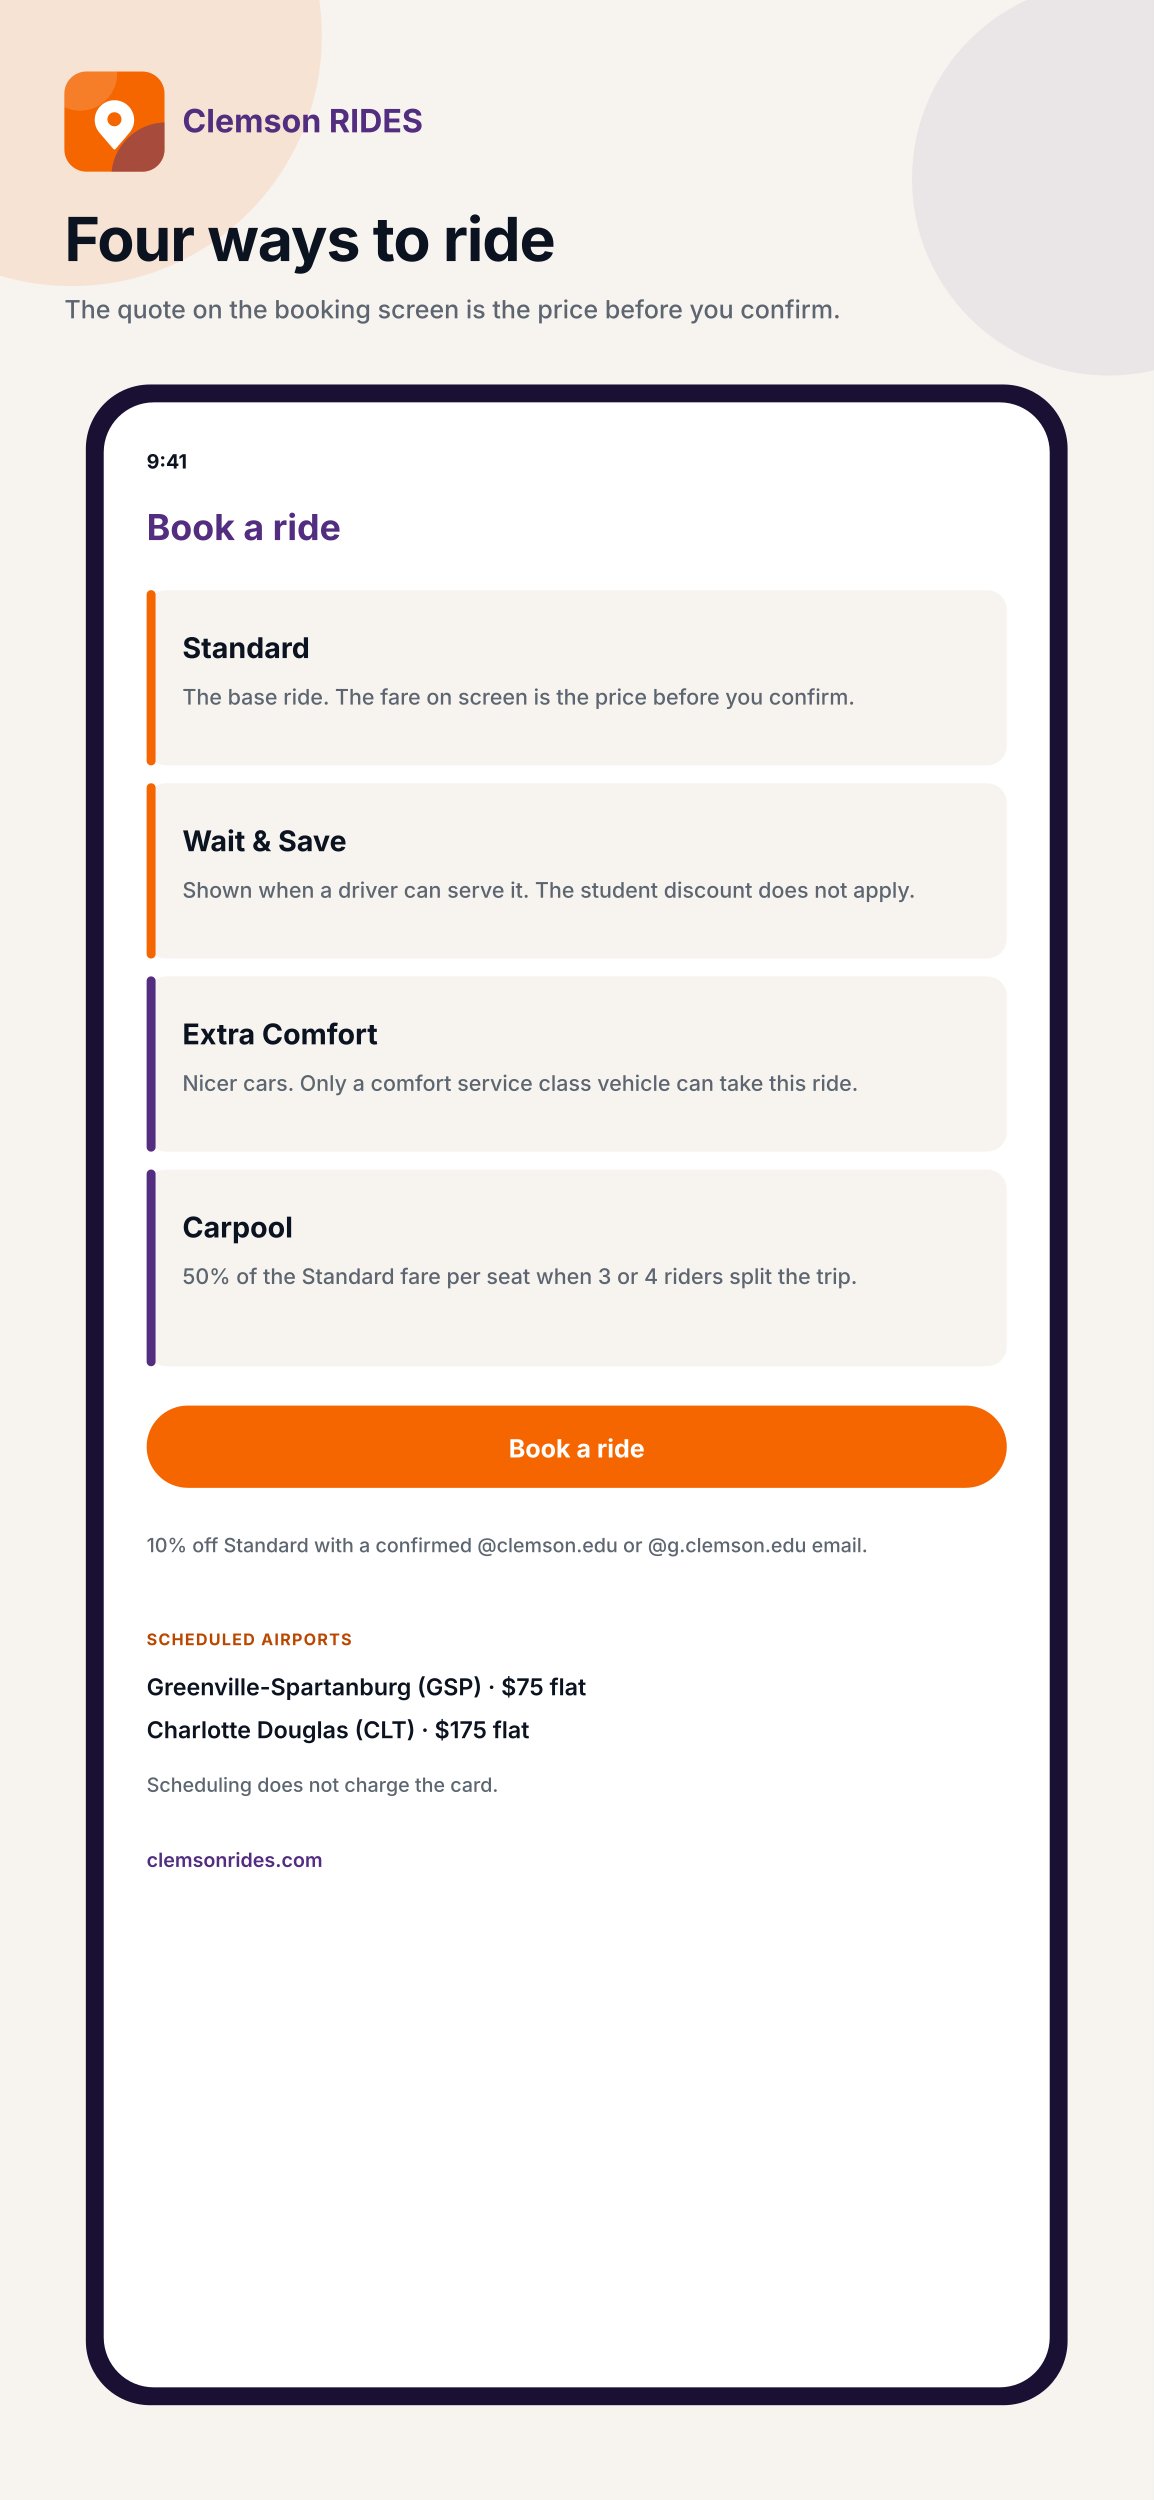
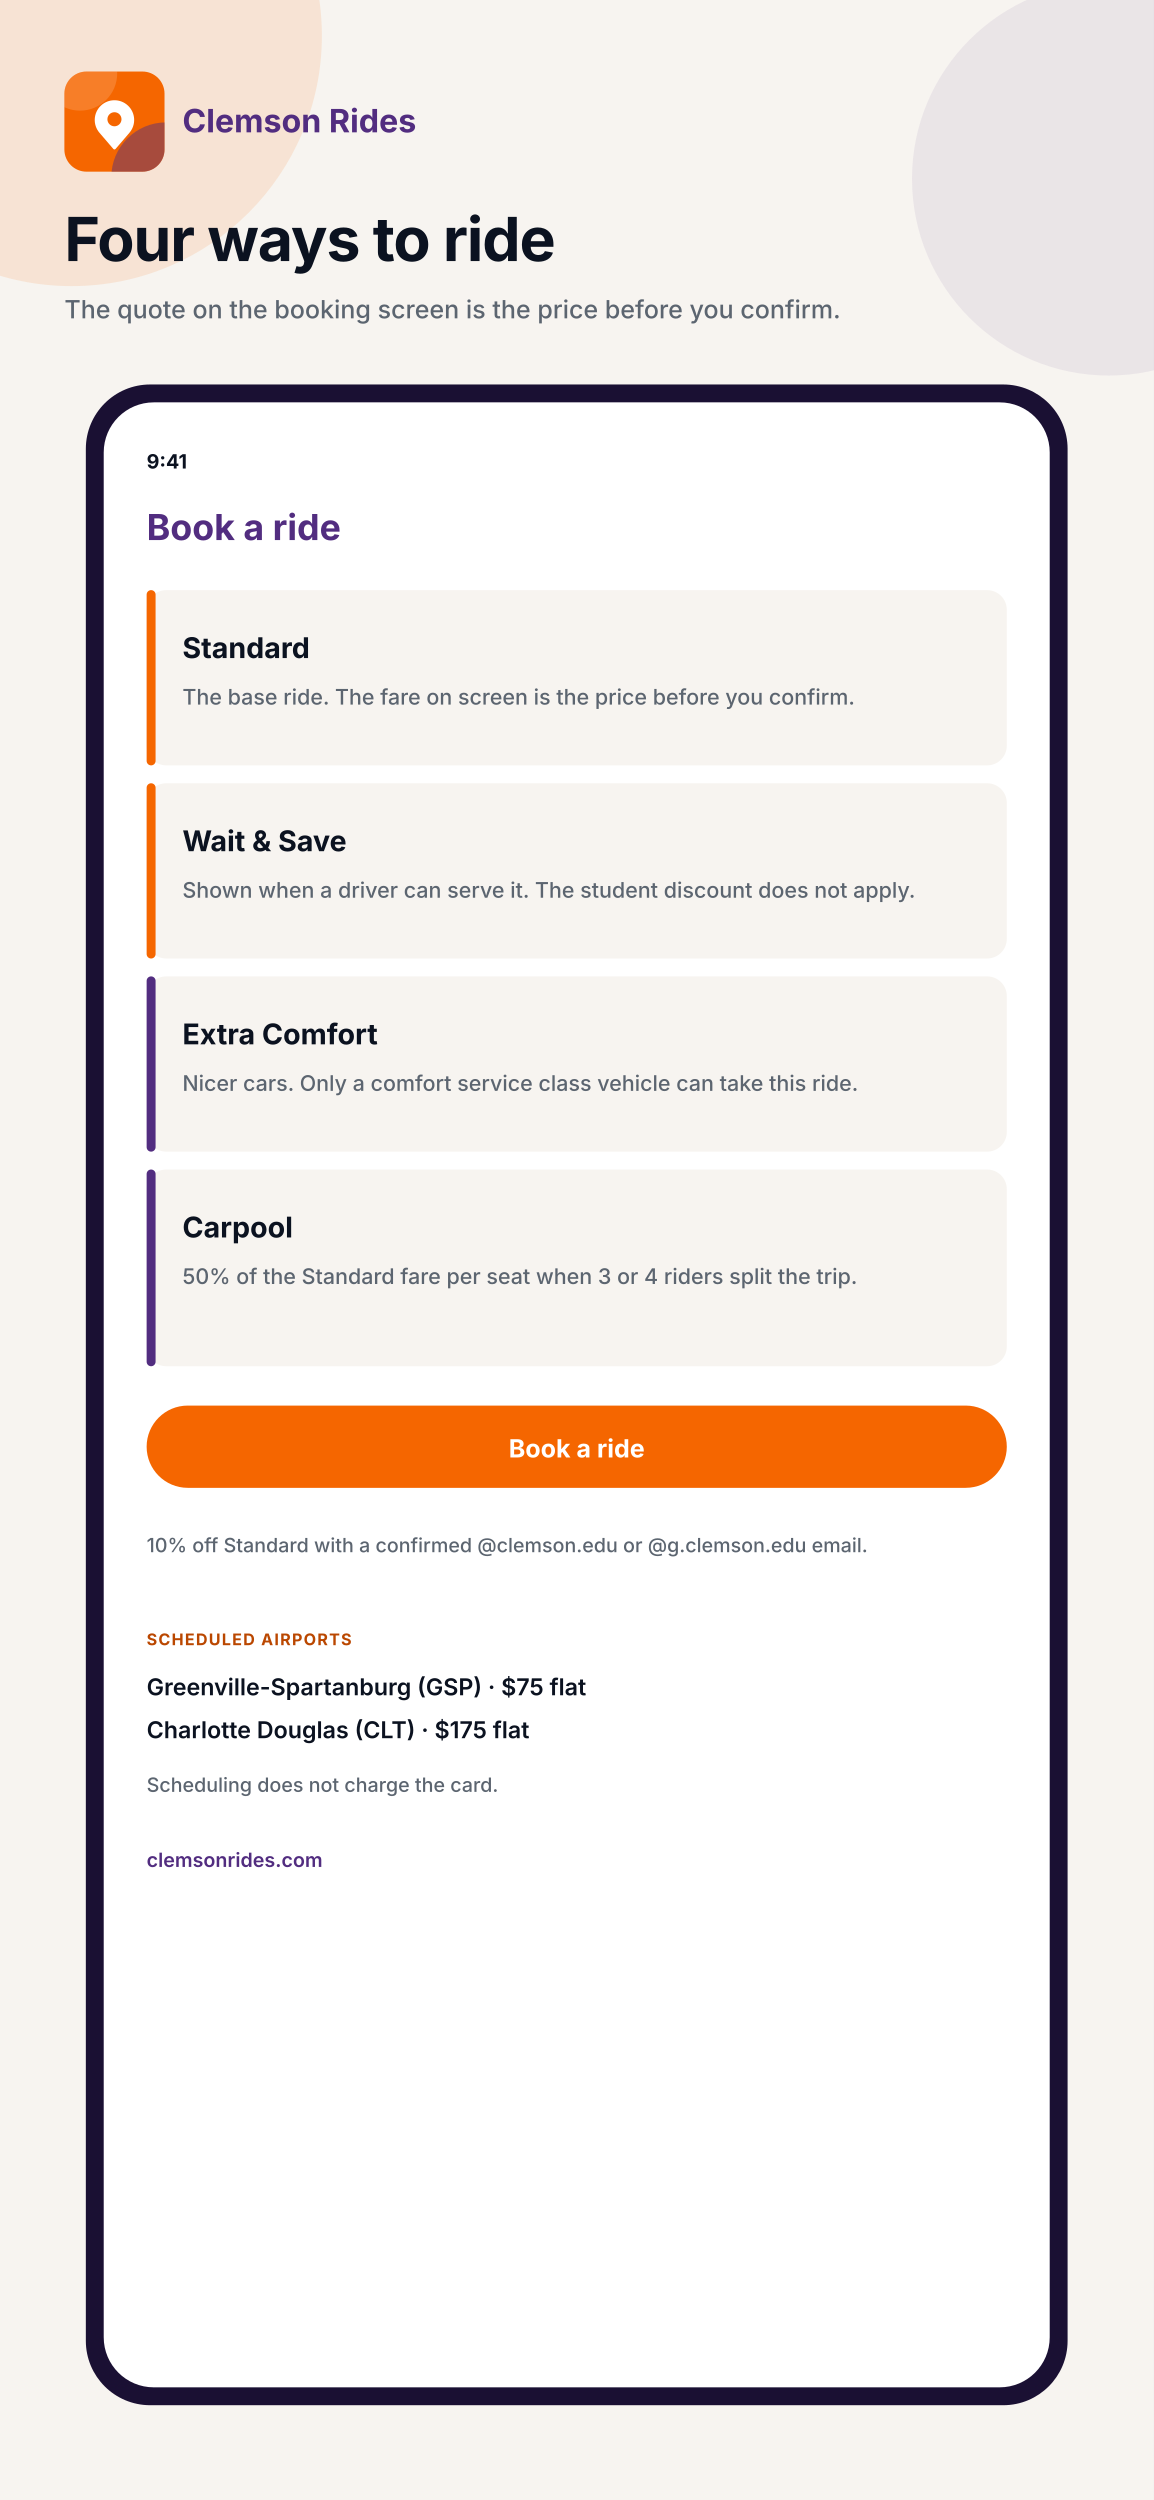
<svg xmlns="http://www.w3.org/2000/svg" width="1290" height="2796" viewBox="0 0 1290 2796">
  <rect width="1290" height="2796" fill="#F7F4F0" />
  <circle cx="80" cy="40" r="280" fill="#F56600" opacity="0.12" />
  <circle cx="1240" cy="200" r="220" fill="#522D80" opacity="0.08" />
  <svg x="72" y="80" width="112" height="112" viewBox="0 0 1024 1024">
    <defs>
      <clipPath id="tile">
        <rect width="1024" height="1024" rx="226" />
      </clipPath>
    </defs>
    <g clip-path="url(#tile)">
      <rect width="1024" height="1024" fill="#F56600" />
      <circle cx="1040" cy="1080" r="560" fill="#522D80" opacity="0.48" />
      <circle cx="160" cy="20" r="380" fill="#FFFFFF" opacity="0.16" />
      <g transform="translate(512 560) scale(0.9) translate(-512 -520)">
        <path fill="#FFFFFF" fill-rule="evenodd" d="M 342.00 593.86 A 224.00 224.00 0 1 1 682.00 593.86 L 534.14 766.20 Q 512.00 800.00 489.86 766.20 Z M 432.00 440.00 A 80.00 80.00 0 1 1 592.00 440.02 A 80.00 80.00 0 1 1 432.00 440.00 Z" />
      </g>
    </g>
  </svg>
-   <text x="204" y="148" fill="#522D80" font-family="Inter, sans-serif" font-size="36" font-weight="700">Clemson RIDES</text>
+   <text x="204" y="148" fill="#522D80" font-family="Inter, sans-serif" font-size="36" font-weight="700">Clemson Rides</text>
  <text x="72" y="292" fill="#0B1220" font-family="Inter, sans-serif" font-size="68" font-weight="700" letter-spacing="-1.2">Four ways to ride</text>
  <text x="72" y="356" fill="#5C6570" font-family="Inter, sans-serif" font-size="28" font-weight="500">The quote on the booking screen is the price before you confirm.</text>
  <rect x="96" y="430" width="1098" height="2260" rx="72" fill="#1A1033" />
  <rect x="116" y="450" width="1058" height="2220" rx="56" fill="#FFFFFF" />
  <text x="164" y="524" fill="#0B1220" font-family="Inter, sans-serif" font-size="22" font-weight="700">9:41</text>
  <text x="164" y="604" fill="#522D80" font-family="Inter, sans-serif" font-size="40" font-weight="700">Book a ride</text>
  <rect x="164" y="660" width="962" height="196" rx="22" fill="#F7F4F0" />
  <rect x="164" y="660" width="10" height="196" rx="5" fill="#F56600" />
  <text x="204" y="736" fill="#0B1220" font-family="Inter, sans-serif" font-size="32" font-weight="700">Standard</text>
  <text x="204" y="788" fill="#5C6570" font-family="Inter, sans-serif" font-size="24" font-weight="500">The base ride. The fare on screen is the price before you confirm.</text>
  <rect x="164" y="876" width="962" height="196" rx="22" fill="#F7F4F0" />
  <rect x="164" y="876" width="10" height="196" rx="5" fill="#F56600" />
  <text x="204" y="952" fill="#0B1220" font-family="Inter, sans-serif" font-size="32" font-weight="700">Wait &amp; Save</text>
  <text x="204" y="1004" fill="#5C6570" font-family="Inter, sans-serif" font-size="24" font-weight="500">Shown when a driver can serve it. The student discount does not apply.</text>
  <rect x="164" y="1092" width="962" height="196" rx="22" fill="#F7F4F0" />
  <rect x="164" y="1092" width="10" height="196" rx="5" fill="#522D80" />
  <text x="204" y="1168" fill="#0B1220" font-family="Inter, sans-serif" font-size="32" font-weight="700">Extra Comfort</text>
  <text x="204" y="1220" fill="#5C6570" font-family="Inter, sans-serif" font-size="24" font-weight="500">Nicer cars. Only a comfort service class vehicle can take this ride.</text>
  <rect x="164" y="1308" width="962" height="220" rx="22" fill="#F7F4F0" />
  <rect x="164" y="1308" width="10" height="220" rx="5" fill="#522D80" />
  <text x="204" y="1384" fill="#0B1220" font-family="Inter, sans-serif" font-size="32" font-weight="700">Carpool</text>
  <text x="204" y="1436" fill="#5C6570" font-family="Inter, sans-serif" font-size="24" font-weight="500">50% of the Standard fare per seat when 3 or 4 riders split the trip.</text>
  <rect x="164" y="1572" width="962" height="92" rx="46" fill="#F56600" />
  <text x="645" y="1630" fill="#FFFFFF" font-family="Inter, sans-serif" font-size="28" font-weight="700" text-anchor="middle">Book a ride</text>
  <text x="164" y="1736" fill="#5C6570" font-family="Inter, sans-serif" font-size="22" font-weight="500">10% off Standard with a confirmed @clemson.edu or @g.clemson.edu email.</text>
  <text x="164" y="1840" fill="#BA4700" font-family="Inter, sans-serif" font-size="18" font-weight="700" letter-spacing="1.4">SCHEDULED AIRPORTS</text>
  <text x="164" y="1896" fill="#0B1220" font-family="Inter, sans-serif" font-size="26" font-weight="600">Greenville-Spartanburg (GSP) · $75 flat</text>
  <text x="164" y="1944" fill="#0B1220" font-family="Inter, sans-serif" font-size="26" font-weight="600">Charlotte Douglas (CLT) · $175 flat</text>
  <text x="164" y="2004" fill="#5C6570" font-family="Inter, sans-serif" font-size="22" font-weight="500">Scheduling does not charge the card.</text>
  <text x="164" y="2088" fill="#522D80" font-family="Inter, sans-serif" font-size="22" font-weight="600">clemsonrides.com</text>
</svg>
